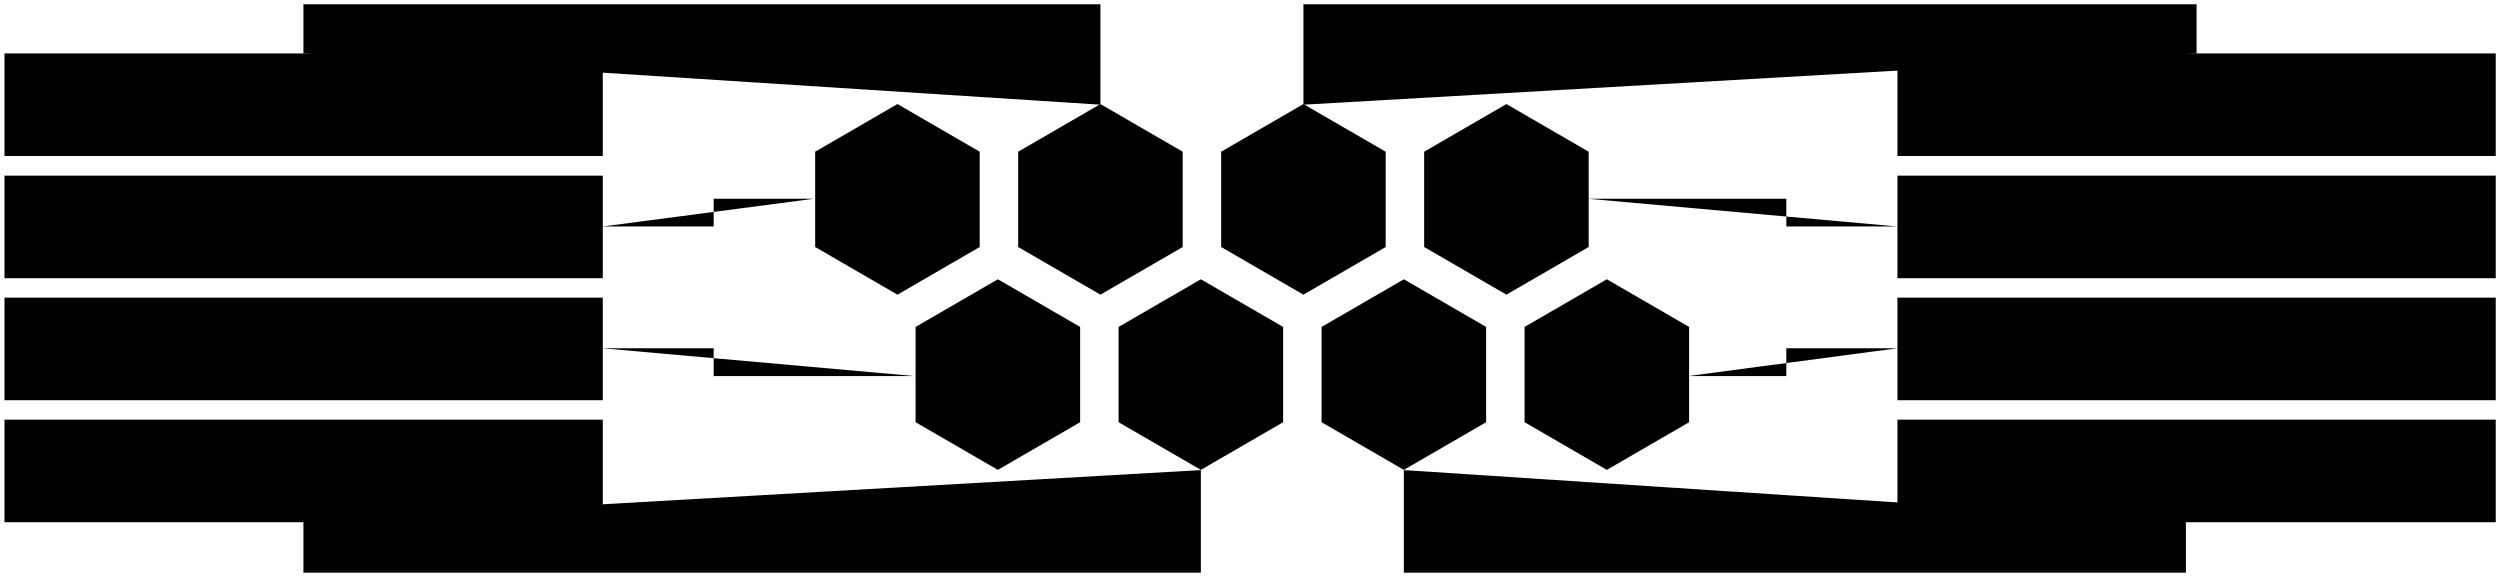
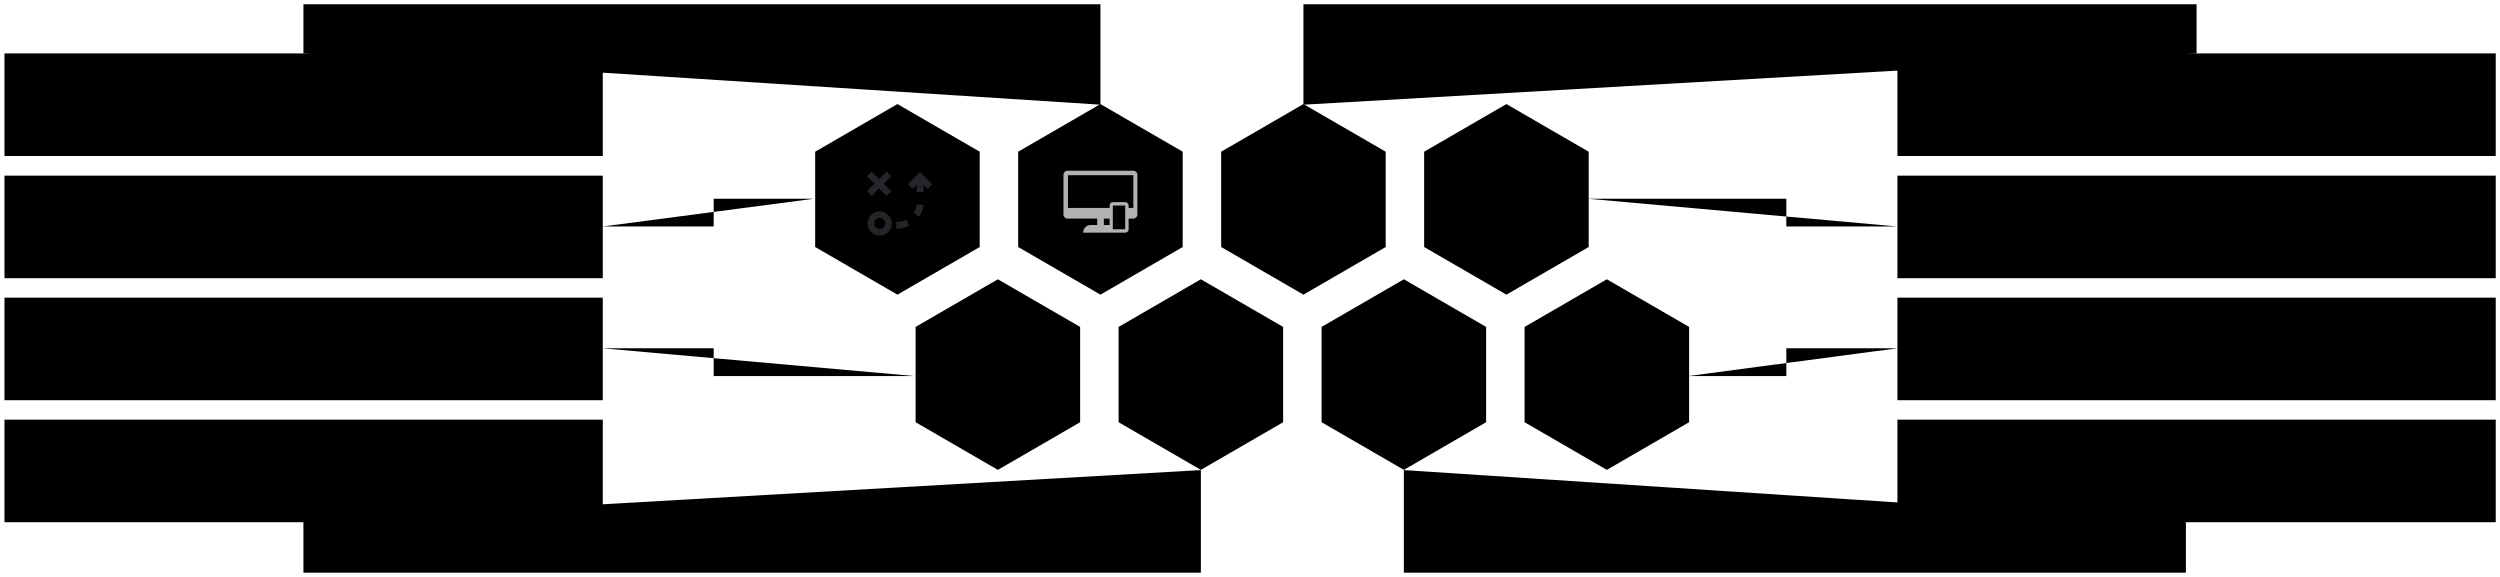
<svg xmlns="http://www.w3.org/2000/svg" xmlns:xlink="http://www.w3.org/1999/xlink" version="1.1" id="Layer_1" x="0px" y="0px" viewBox="0 0 1170 270" enable-background="new 0 0 1170 270" xml:space="preserve">
-   <g id="menu-content-strategy">
-     <a xlink:href="/how-we-help/content-strategy/" target="_top">
+   <g id="menu-web-design-and-development">
+     <a xlink:href="/how-we-help/web-design-and-development/" target="_top">
      <rect class="menu-item-text-container" x="2.1" y="25" stroke-miterlimit="10" width="280" height="48" />
      <polyline class="menu-item-stroke" stroke-miterlimit="10" points="142,25 142,2 515,2 515,49 " />
      <polygon class="menu-item-icon-bg" stroke-miterlimit="10" points="553.5,115.6 515,137.9 476.5,115.6     476.5,71 515,48.7 553.5,71 " />
-       <text transform="matrix(1 0 0 1 71.8808 54.1657)">Content Strategy</text>
+       <text transform="matrix(1 0 0 1 22.5175 54.1657)">Web Design and Development</text>
      <g class="icon">
-         <path d="M507.7,98.9c-3.2,0-5.7,2.6-5.7,5.7s2.6,5.7,5.7,5.7c3.2,0,5.7-2.6,5.7-5.7S510.9,98.9,507.7,98.9z       M507.7,107.2c-1.4,0-2.6-1.1-2.6-2.6s1.1-2.6,2.6-2.6c1.4,0,2.6,1.1,2.6,2.6S509.1,107.2,507.7,107.2z" />
-         <polygon points="504,91.7 507.4,88.2 510.9,91.7 513.2,89.5 509.7,86 513.2,82.5 510.9,80.3 507.4,83.8 504,80.3      501.7,82.5 505.2,86 501.7,89.5   " />
-         <polygon points="526.6,80.5 520.9,86.2 523.2,88.5 525,86.6 525,90 528.2,90 528.2,86.6 530.1,88.5 532.4,86.2      " />
-         <path d="M515.5,103.9v3.2c2.1,0,4.2-0.5,6-1.5l-1.4-2.8C518.8,103.5,517.7,103.9,515.5,103.9z" />
-         <path d="M523.6,99.7l2.6,1.8c1.1-1.7,1.8-3.6,2-5.6l-3.2-0.3C525,97,524.4,98.5,523.6,99.7z" />
+         <path fill="#B2B2B2" d="M530.5,79.9h-31c-1,0-1.8,0.9-1.8,1.9v18.6c0,1,0.8,1.9,1.8,1.9h14v3h-3.1c-1.9,0-3.5,1.6-3.5,3.6h13.9h5.8   c0.9,0,1.6-0.7,1.6-1.6v-5h2.3c1,0,1.8-0.9,1.8-1.9V81.8C532.3,80.8,531.5,79.9,530.5,79.9z M519.3,105.3h-2.7v-3h2.7V105.3z    M526.6,107.3h-5.8V96.2h5.8V107.3z M530.3,97.3h-2.1v-1.1c0-0.9-0.7-1.6-1.6-1.6h-5.8c-0.9,0-1.5,0.7-1.5,1.6v1.1h-19.5V82h30.6   V97.3z" />
      </g>
    </a>
  </g>
-   <g id="menu-web-design-and-development">
-     <a xlink:href="/how-we-help/web-design-and-development/" target="_top">
+   <g id="menu-content-strategy">
+     <a xlink:href="/how-we-help/content-strategy/" target="_top">
      <rect class="menu-item-text-container" x="2.1" y="82.2" stroke-miterlimit="10" width="280" height="48" />
      <polyline class="menu-item-stroke" stroke-miterlimit="10" points="282,106 334,106 334,93 381,93 " />
      <polygon class="menu-item-icon-bg" stroke-miterlimit="10" points="458.5,115.6 420,137.9 381.5,115.6     381.5,71 420,48.7 458.5,71 " />
-       <text transform="matrix(1 0 0 1 22.5175 111.5062)">Web Design and Development</text>
+       <text transform="matrix(1 0 0 1 71.8808 111.5062)">Content Strategy</text>
      <g class="icon">
-         <path d="M435.5,79.9h-31c-1,0-1.8,0.9-1.8,1.9v18.6c0,1,0.8,1.9,1.8,1.9h14v3h-3.1c-1.9,0-3.5,1.6-3.5,3.6h13.9h5.8      c0.9,0,1.6-0.7,1.6-1.6v-5h2.3c1,0,1.8-0.9,1.8-1.9V81.8C437.3,80.8,436.5,79.9,435.5,79.9z M424.3,105.3h-2.7v-3h2.7V105.3z       M431.6,107.3h-5.8V96.2h5.8V107.3z M435.3,97.3h-2.1v-1.1c0-0.9-0.7-1.6-1.6-1.6h-5.8c-0.9,0-1.5,0.7-1.5,1.6v1.1h-19.5V82h30.6      V97.3z" />
+         <path fill="#242529" d="M411.7,98.9c-3.2,0-5.7,2.6-5.7,5.7s2.6,5.7,5.7,5.7c3.2,0,5.7-2.6,5.7-5.7S414.8,98.9,411.7,98.9z     M411.7,107.2c-1.4,0-2.6-1.1-2.6-2.6s1.1-2.6,2.6-2.6c1.4,0,2.6,1.1,2.6,2.6S413.1,107.2,411.7,107.2z" />
+         <polygon fill="#242529" points="407.9,91.7 411.4,88.2 414.9,91.7 417.1,89.5 413.6,86 417.1,82.5 414.9,80.3 411.4,83.8 407.9,80.3 405.7,82.5 409.2,86 405.7,89.5" />
+         <polygon fill="#242529" points="430.6,80.5 424.9,86.2 427.1,88.5 429,86.6 429,90 432.2,90 432.2,86.6 434.1,88.5 436.3,86.2" />
+         <path fill="#242529" d="M419.5,103.9v3.2c2.1,0,4.2-0.5,6-1.5l-1.4-2.8C422.7,103.5,421.6,103.9,419.5,103.9z" />
+         <path fill="#242529" d="M427.6,99.7l2.6,1.8c1.1-1.7,1.8-3.6,2-5.6l-3.2-0.3C428.9,97,428.4,98.5,427.6,99.7z" />
      </g>
    </a>
  </g>
  <g id="menu-analytics">
    <a xlink:href="/how-we-help/analytics/" target="_top">
      <rect class="menu-item-text-container" x="2.1" y="139.3" stroke-miterlimit="10" width="280" height="48" />
      <polyline class="menu-item-stroke" stroke-miterlimit="10" points="282,163 334,163 334,176 428,176 " />
      <polygon class="menu-item-icon-bg" stroke-miterlimit="10" points="505.5,197.6 467,219.9 428.5,197.6     428.5,153 467,130.7 505.5,153 " />
      <text transform="matrix(1 0 0 1 105.2177 168.8468)">Analytics</text>
      <g class="icon">
        <path d="M482.2,167.4c-2.7,0-4.8,2.2-4.8,4.8c0,1.2,0.4,2.3,1.2,3.1l-5.7,5.2c-0.8-0.6-1.8-0.9-2.8-0.9      c-1.1,0-2,0.3-2.8,0.9l-5.3-4.7c0.4-0.7,0.7-1.6,0.7-2.5c0-2.7-2.2-4.8-4.8-4.8s-4.8,2.2-4.8,4.8c0,0.6,0.1,1.2,0.3,1.8l-6.3,6      l1.5,1.6l6.1-5.8c0.8,0.8,2,1.2,3.2,1.2c0.9,0,1.8-0.3,2.6-0.7l5.4,4.8c-0.3,0.7-0.5,1.4-0.5,2.2c0,2.7,2.2,4.8,4.8,4.8      c2.7,0,4.8-2.2,4.8-4.8c0-0.8-0.2-1.5-0.5-2.2l6.1-5.6c0.6,0.2,1.2,0.4,1.8,0.4c2.7,0,4.8-2.2,4.8-4.8      C487,169.5,484.9,167.4,482.2,167.4z M457.8,174.8c-0.8,0-1.5-0.7-1.5-1.5c0-0.8,0.7-1.5,1.5-1.5c0.8,0,1.5,0.7,1.5,1.5      C459.2,174.1,458.6,174.8,457.8,174.8z M470,185.9c-0.8,0-1.5-0.7-1.5-1.5s0.7-1.5,1.5-1.5s1.5,0.7,1.5,1.5      C471.5,185.2,470.8,185.9,470,185.9z M482.2,173.7c-0.8,0-1.5-0.7-1.5-1.5s0.7-1.5,1.5-1.5s1.5,0.7,1.5,1.5S483,173.7,482.2,173.7z      " />
      </g>
    </a>
  </g>
  <g id="menu-website-maintenance">
    <a xlink:href="/how-we-help/website-maintenance/" target="_top">
      <rect class="menu-item-text-container" x="2.1" y="196.4" stroke-miterlimit="10" width="280" height="48" />
      <polyline class="menu-item-stroke" stroke-miterlimit="10" points="142,244 142,268 562,268 562,220 " />
      <polygon class="menu-item-icon-bg" stroke-miterlimit="10" points="600.5,197.6 562,219.9 523.5,197.6     523.5,153 562,130.7 600.5,153 " />
      <text transform="matrix(1 0 0 1 53.0156 226.1873)">Website Maintenance</text>
      <g class="icon">
        <path d="M579,165.7l-5.4,5.4l-5.2-5.2l5.5-5.5c-0.8-0.3-1.7-0.4-2.6-0.4c-4.4,0-8.1,3.6-8.1,8.1      c0,1.6,0.5,3.1,1.3,4.3l-5.7,5.5l-1-1l-13.2,12.5l2,2.1l1,1.1l0,0l1,1l13.2-12.5l-1-1l5.7-5.4c1.3,1,3,1.6,4.8,1.6      c4.4,0,8.1-3.6,8.1-8.1C579.4,167.2,579.2,166.4,579,165.7z" />
      </g>
    </a>
  </g>
  <g id="menu-content-marketing">
    <a xlink:href="/how-we-help/content-marketing/" target="_top">
      <rect class="menu-item-text-container" x="888" y="25" stroke-miterlimit="10" width="280" height="48" />
      <polyline class="menu-item-stroke" stroke-miterlimit="10" points="1028,25 1028,2 610,2 610,49 " />
      <polygon class="menu-item-icon-bg" stroke-miterlimit="10" points="648.5,115.6 610,137.9 571.5,115.6     571.5,71 610,48.7 648.5,71 " />
      <text transform="matrix(1 0 0 1 952.8181 54.1657)">Content Marketing</text>
      <g class="icon">
        <path d="M627.4,92.2h-3.6c-0.5-6.8-5.9-12.2-12.7-12.7v-3.6h-2.1v3.6c-6.7,0.5-12.1,5.9-12.6,12.7h-3.7v2.1h3.7      c0.5,6.7,5.9,12.1,12.6,12.6v3.7h2.1v-3.7c6.7-0.5,12.1-5.9,12.7-12.6h3.6V92.2z M620.6,92.2h-4.7c-0.4-2.4-2.3-4.4-4.8-4.8v-4.7      C616.1,83.2,620.1,87.2,620.6,92.2z M608.9,92.2h-2.6c0.3-1.3,1.3-2.2,2.6-2.6V92.2z M608.9,94.3v2.5c-1.2-0.4-2.2-1.3-2.5-2.5      H608.9z M611.1,94.3h2.6c-0.4,1.2-1.4,2.2-2.6,2.6V94.3z M611.1,92.2v-2.6c1.3,0.4,2.3,1.4,2.6,2.6H611.1z M608.9,82.7v4.7      c-2.4,0.5-4.3,2.4-4.7,4.8h-4.7C600,87.2,604,83.2,608.9,82.7z M599.5,94.3h4.7c0.4,2.4,2.3,4.3,4.7,4.7v4.7      C604,103.3,600,99.3,599.5,94.3z M611.1,103.8v-4.7c2.4-0.4,4.3-2.3,4.8-4.7h4.7C620,99.3,616.1,103.3,611.1,103.8z" />
      </g>
    </a>
  </g>
  <g id="menu-social-media">
    <a xlink:href="/how-we-help/social-media/" target="_top">
      <rect class="menu-item-text-container" x="888" y="82.2" stroke-miterlimit="10" width="280" height="48" />
      <polyline class="menu-item-stroke" stroke-miterlimit="10" points="888,106 836,106 836,93 743,93 " />
      <polygon class="menu-item-icon-bg" stroke-miterlimit="10" points="743.5,115.6 705,137.9 666.5,115.6     666.5,71 705,48.7 743.5,71 " />
      <text transform="matrix(1 0 0 1 978.9265 111.5062)">Social Media</text>
      <g class="icon">
        <path d="M711.7,101.1c-1.3,0-2.5,0.6-3.3,1.5l-9.9-6.9c0.1-0.4,0.2-0.9,0.2-1.4c0-0.5-0.1-1-0.2-1.4l9.9-6.9      c0.8,0.9,2,1.5,3.3,1.5c2.4,0,4.4-2,4.4-4.4s-2-4.4-4.4-4.4s-4.4,2-4.4,4.4c0,0.4,0,0.7,0.1,1.1l-10,7c-0.8-0.8-1.9-1.3-3.1-1.3      c-2.4,0-4.4,2-4.4,4.4s2,4.4,4.4,4.4c1.2,0,2.3-0.5,3.1-1.3l10,7c-0.1,0.4-0.2,0.8-0.2,1.2c0,2.4,2,4.4,4.4,4.4s4.4-2,4.4-4.4      C716.2,103.1,714.2,101.1,711.7,101.1z M711.7,81.6c0.7,0,1.4,0.6,1.4,1.4s-0.6,1.4-1.4,1.4s-1.4-0.6-1.4-1.4S711,81.6,711.7,81.6z       M694.3,95.6c-0.7,0-1.4-0.6-1.4-1.4s0.6-1.4,1.4-1.4s1.4,0.6,1.4,1.4S695,95.6,694.3,95.6z M711.7,106.9c-0.7,0-1.4-0.6-1.4-1.4      c0-0.7,0.6-1.4,1.4-1.4s1.4,0.6,1.4,1.4C713.1,106.3,712.5,106.9,711.7,106.9z" />
      </g>
    </a>
  </g>
  <g id="menu-seo">
    <a xlink:href="/how-we-help/seo/" target="_top">
      <rect class="menu-item-text-container" x="888" y="139.3" stroke-miterlimit="10" width="280" height="48" />
      <polyline class="menu-item-stroke" stroke-miterlimit="10" points="888,163 836,163 836,176 790,176 " />
      <polygon class="menu-item-icon-bg" stroke-miterlimit="10" points="790.5,197.6 752,219.9 713.5,197.6     713.5,153 752,130.7 790.5,153 " />
      <text transform="matrix(1 0 0 1 1010.518 168.8468)">SEO</text>
      <g class="icon">
        <path d="M766.6,190.4l1.8-1.8l-8.7-8.1l-0.9,0.9l-5.6-5.3c1.3-1.7,2-3.7,2-6c0-5.5-4.4-9.9-9.9-9.9      c-5.5,0-9.9,4.4-9.9,9.9s4.4,9.9,9.9,9.9c2.3,0,4.4-0.8,6.1-2.1l5.7,5.3l-0.9,0.9l8.7,8.1l0.9-0.9l0,0L766.6,190.4z M737.5,170      c0-4.3,3.5-7.8,7.8-7.8s7.8,3.5,7.8,7.8s-3.5,7.8-7.8,7.8S737.5,174.3,737.5,170z" />
      </g>
    </a>
  </g>
  <g id="menu-pay-per-click">
    <a xlink:href="/how-we-help/pay-per-click/" target="_top">
      <rect class="menu-item-text-container" x="888" y="196.4" stroke-miterlimit="10" width="280" height="48" />
      <polyline class="menu-item-stroke" stroke-miterlimit="10" points="1023,244 1023,268 657,268 657,220 " />
      <polygon class="menu-item-icon-bg" stroke-miterlimit="10" points="695.5,197.6 657,219.9 618.5,197.6     618.5,153 657,130.7 695.5,153 " />
      <text transform="matrix(1 0 0 1 977.7136 226.1873)">Pay Per Click</text>
      <g class="icon">
        <path d="M673.4,181.2l-15.4-4.7c0.5-0.7,0.8-1.5,0.8-2.4c0-2.2-1.8-4-4-4s-4,1.8-4,4c0,2.2,1.8,4,4,4      c0.9,0,1.8-0.3,2.4-0.8l4.7,15.4l2.2-5.7l5.3,5.3l3.4-3.4l-5.3-5.3L673.4,181.2z M654.9,175.8c-1,0-1.8-0.8-1.8-1.8      c0-1,0.8-1.8,1.8-1.8s1.8,0.8,1.8,1.8C656.8,175,655.9,175.8,654.9,175.8z" />
        <path d="M644.9,174c0-5.6,4.5-10.1,10.1-10.1c5.5,0,10,4.4,10.1,9.9l2.2,0c-0.1-6.6-5.6-12-12.3-12      c-6.8,0-12.3,5.5-12.3,12.3c0,6.4,5,11.8,11.4,12.2l0.1-2.2C649,183.7,644.9,179.3,644.9,174z" />
      </g>
    </a>
  </g>
</svg>
